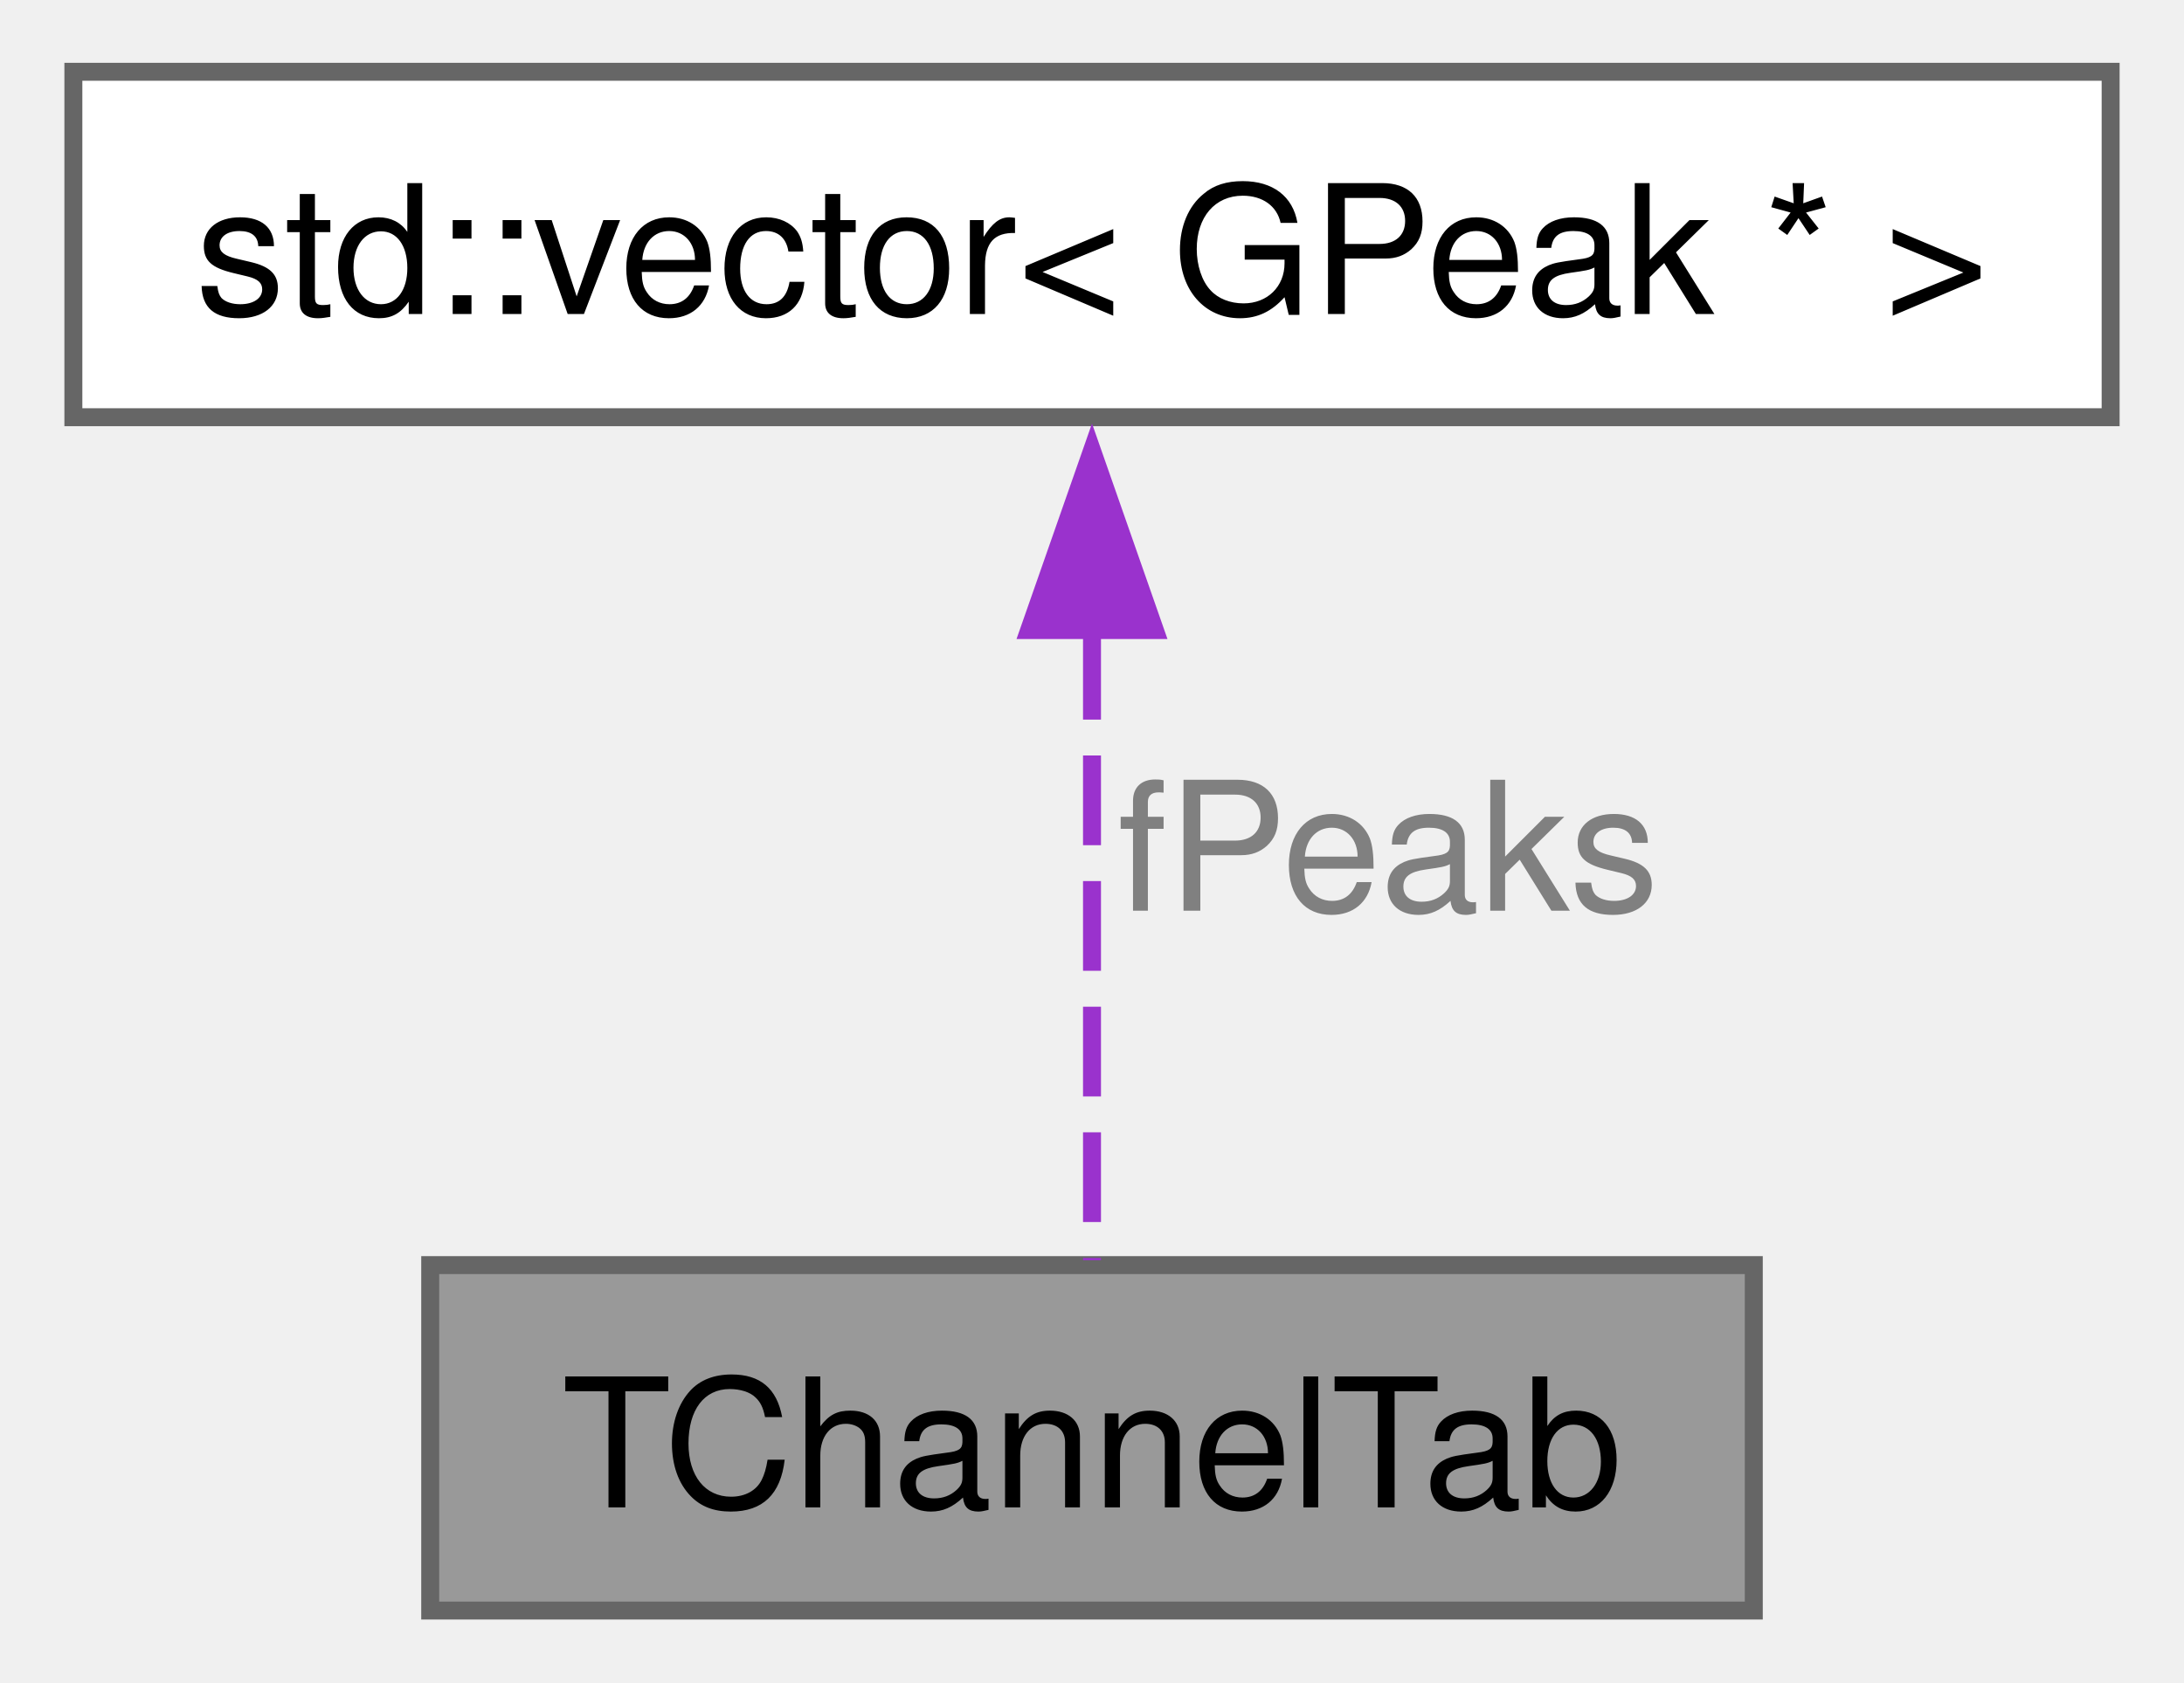
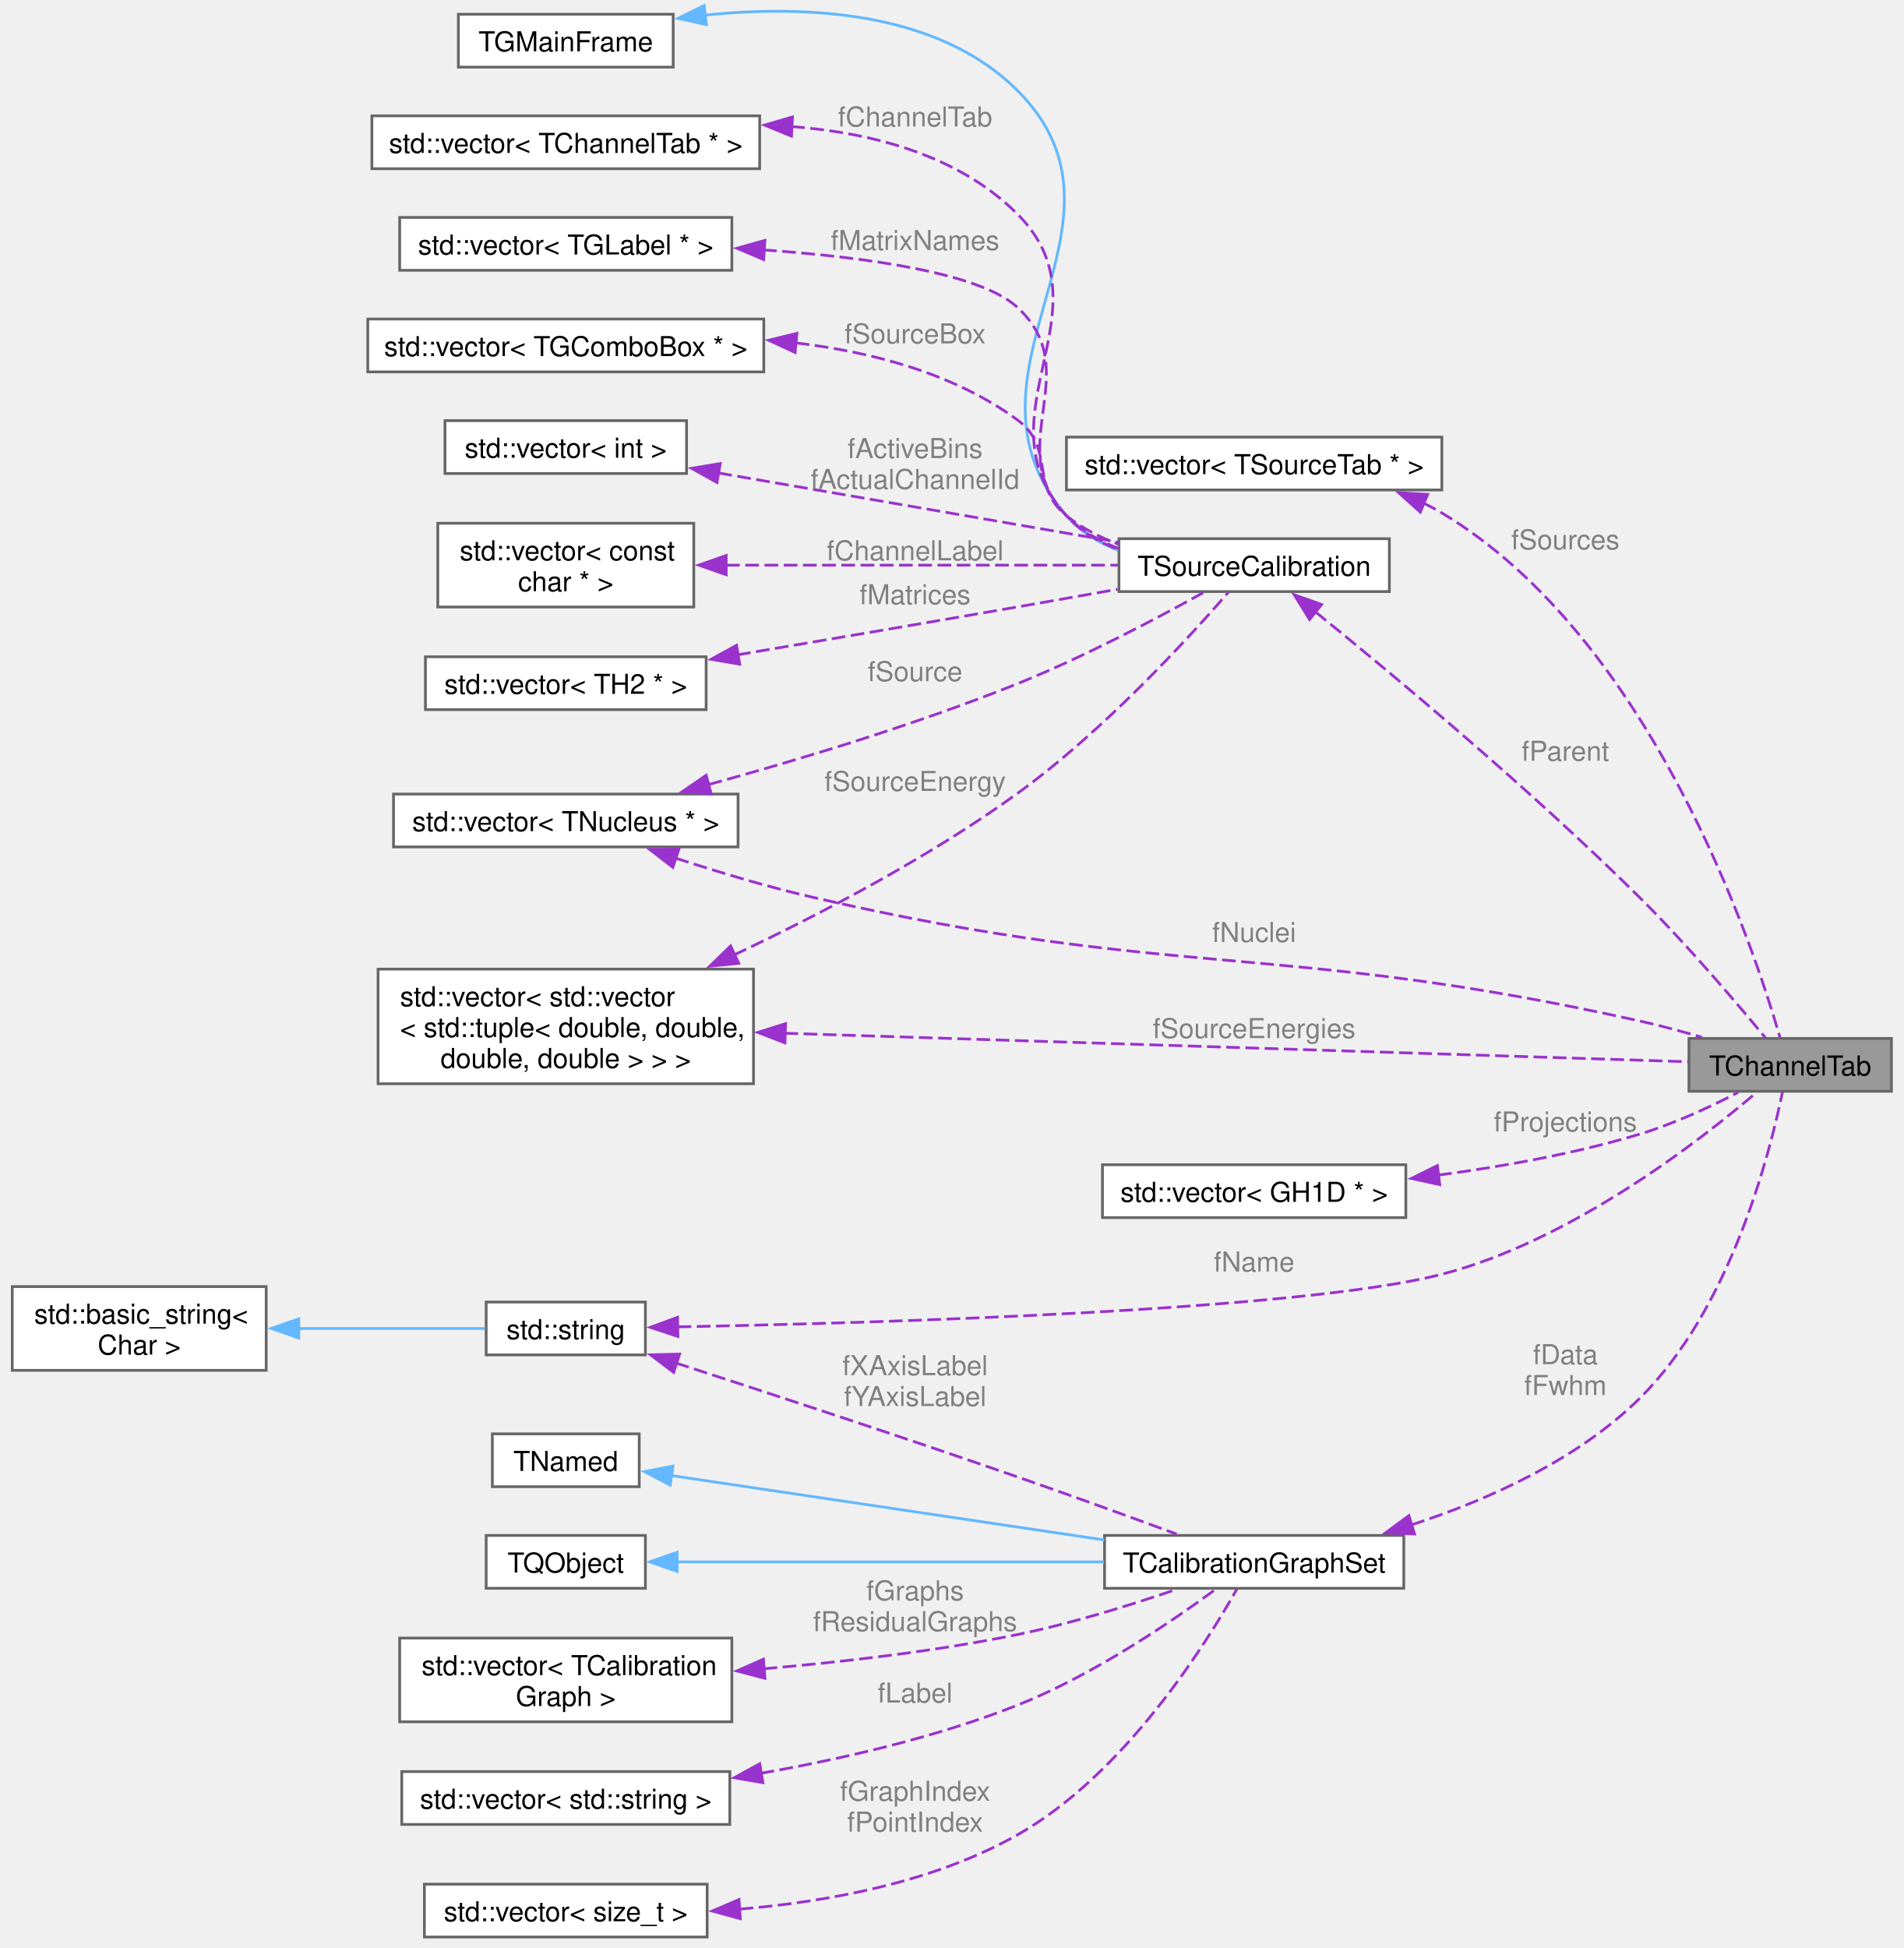
- <svg xmlns="http://www.w3.org/2000/svg" xmlns:xlink="http://www.w3.org/1999/xlink" width="122pt" height="94pt" viewBox="0.00 0.00 121.50 93.75">
-   <g id="graph0" class="graph" transform="scale(1 1) rotate(0) translate(4 89.75)">
+ <svg xmlns="http://www.w3.org/2000/svg" xmlns:xlink="http://www.w3.org/1999/xlink" width="693pt" height="709pt" viewBox="0.00 0.00 692.50 709.44">
+   <g id="graph0" class="graph" transform="scale(1 1) rotate(0) translate(4 705.44)">
    <g id="Node000001" class="node">
      <g id="a_Node000001">
        <a xlink:title=" ">
-           <polygon fill="#999999" stroke="#666666" points="93.62,-19.25 19.88,-19.25 19.88,0 93.62,0 93.62,-19.25" />
-           <text text-anchor="middle" x="56.75" y="-5.75" font-family="Helvetica,sans-Serif" font-size="10.00">TChannelTab</text>
+           <polygon fill="#999999" stroke="#666666" points="684.5,-327.25 610.75,-327.25 610.75,-308 684.5,-308 684.5,-327.25" />
+           <text text-anchor="middle" x="647.62" y="-313.75" font-family="Helvetica,sans-Serif" font-size="10.00">TChannelTab</text>
        </a>
      </g>
    </g>
    <g id="Node000002" class="node">
      <g id="a_Node000002">
        <a xlink:title=" ">
-           <polygon fill="white" stroke="#666666" points="113.5,-85.75 0,-85.75 0,-66.5 113.5,-66.5 113.5,-85.75" />
-           <text text-anchor="middle" x="56.75" y="-72.25" font-family="Helvetica,sans-Serif" font-size="10.00">std::vector&lt; GPeak * &gt;</text>
+           <polygon fill="white" stroke="#666666" points="520.75,-546.25 384,-546.25 384,-527 520.75,-527 520.75,-546.25" />
+           <text text-anchor="middle" x="452.38" y="-532.75" font-family="Helvetica,sans-Serif" font-size="10.00">std::vector&lt; TSourceTab * &gt;</text>
        </a>
      </g>
    </g>
    <g id="edge1_Node000001_Node000002" class="edge">
      <g id="a_edge1_Node000001_Node000002">
        <a xlink:title=" ">
-           <path fill="none" stroke="#9a32cd" stroke-dasharray="5,2" d="M56.75,-54.65C56.75,-42.82 56.75,-28.54 56.75,-19.52" />
-           <polygon fill="#9a32cd" stroke="#9a32cd" points="53.25,-54.64 56.75,-64.64 60.25,-54.64 53.25,-54.64" />
-         </a>
-       </g>
-       <text text-anchor="middle" x="73.25" y="-39" font-family="Helvetica,sans-Serif" font-size="10.00" fill="grey"> fPeaks</text>
+           <path fill="none" stroke="#9a32cd" stroke-dasharray="5,2" d="M514.05,-522.23C516.35,-521.11 518.6,-519.91 520.75,-518.62 597.03,-472.9 634.2,-361.24 643.95,-327.46" />
+           <polygon fill="#9a32cd" stroke="#9a32cd" points="512.88,-518.92 505,-526.01 515.58,-525.38 512.88,-518.92" />
+         </a>
+       </g>
+       <text text-anchor="middle" x="565.75" y="-505.38" font-family="Helvetica,sans-Serif" font-size="10.00" fill="grey"> fSources</text>
+     </g>
+     <g id="Node000003" class="node">
+       <g id="a_Node000003">
+         <a xlink:href="class_t_source_calibration.html" target="_top" xlink:title=" ">
+           <polygon fill="white" stroke="#666666" points="501.62,-509.25 403.12,-509.25 403.12,-490 501.62,-490 501.62,-509.25" />
+           <text text-anchor="middle" x="452.38" y="-495.75" font-family="Helvetica,sans-Serif" font-size="10.00">TSourceCalibration</text>
+         </a>
+       </g>
+     </g>
+     <g id="edge2_Node000001_Node000003" class="edge">
+       <g id="a_edge2_Node000001_Node000003">
+         <a xlink:title=" ">
+           <path fill="none" stroke="#9a32cd" stroke-dasharray="5,2" d="M474.72,-482.59C502.75,-459.88 553.06,-417.98 592.75,-378.62 610.01,-361.51 628.4,-339.86 638.6,-327.49" />
+           <polygon fill="#9a32cd" stroke="#9a32cd" points="472.56,-479.83 466.96,-488.83 476.95,-485.29 472.56,-479.83" />
+         </a>
+       </g>
+       <text text-anchor="middle" x="565.75" y="-428.38" font-family="Helvetica,sans-Serif" font-size="10.00" fill="grey"> fParent</text>
+     </g>
+     <g id="Node000004" class="node">
+       <g id="a_Node000004">
+         <a xlink:title=" ">
+           <polygon fill="white" stroke="#666666" points="240.75,-700.25 162.5,-700.25 162.5,-681 240.75,-681 240.75,-700.25" />
+           <text text-anchor="middle" x="201.62" y="-686.75" font-family="Helvetica,sans-Serif" font-size="10.00">TGMainFrame</text>
+         </a>
+       </g>
+     </g>
+     <g id="edge3_Node000003_Node000004" class="edge">
+       <g id="a_edge3_Node000003_Node000004">
+         <a xlink:title=" ">
+           <path fill="none" stroke="#63b8ff" d="M252.4,-699.94C288.86,-703.67 336.87,-701.58 366,-672.62 415.18,-623.73 338.65,-570.1 384,-517.62 388.99,-511.85 395.6,-507.83 402.74,-505.05" />
+           <polygon fill="#63b8ff" stroke="#63b8ff" points="252.86,-696.47 242.51,-698.74 252.01,-703.42 252.86,-696.47" />
+         </a>
+       </g>
+     </g>
+     <g id="Node000005" class="node">
+       <g id="a_Node000005">
+         <a xlink:title=" ">
+           <polygon fill="white" stroke="#666666" points="272.25,-663.25 131,-663.25 131,-644 272.25,-644 272.25,-663.25" />
+           <text text-anchor="middle" x="201.62" y="-649.75" font-family="Helvetica,sans-Serif" font-size="10.00">std::vector&lt; TChannelTab * &gt;</text>
+         </a>
+       </g>
+     </g>
+     <g id="edge4_Node000003_Node000005" class="edge">
+       <g id="a_edge4_Node000003_Node000005">
+         <a xlink:title=" ">
+           <path fill="none" stroke="#9a32cd" stroke-dasharray="5,2" d="M283.72,-659.37C313.26,-657.11 344.61,-648.92 366,-627.62 401.11,-592.67 350.74,-554.34 384,-517.62 389.12,-511.97 395.8,-508.01 402.96,-505.25" />
+           <polygon fill="#9a32cd" stroke="#9a32cd" points="283.83,-655.86 274.03,-659.88 284.2,-662.85 283.83,-655.86" />
+         </a>
+       </g>
+       <text text-anchor="middle" x="328.88" y="-659.38" font-family="Helvetica,sans-Serif" font-size="10.00" fill="grey"> fChannelTab</text>
+     </g>
+     <g id="Node000006" class="node">
+       <g id="a_Node000006">
+         <a xlink:title=" ">
+           <polygon fill="white" stroke="#666666" points="262.12,-626.25 141.12,-626.25 141.12,-607 262.12,-607 262.12,-626.25" />
+           <text text-anchor="middle" x="201.62" y="-612.75" font-family="Helvetica,sans-Serif" font-size="10.00">std::vector&lt; TGLabel * &gt;</text>
+         </a>
+       </g>
+     </g>
+     <g id="edge5_Node000003_Node000006" class="edge">
+       <g id="a_edge5_Node000003_Node000006">
+         <a xlink:title=" ">
+           <path fill="none" stroke="#9a32cd" stroke-dasharray="5,2" d="M273.46,-614.43C311.1,-611.79 352.37,-606.05 366,-593.62 391.66,-570.24 359.81,-542.52 384,-517.62 389.23,-512.24 395.88,-508.41 402.95,-505.69" />
+           <polygon fill="#9a32cd" stroke="#9a32cd" points="273.72,-610.91 263.96,-615.03 274.16,-617.9 273.72,-610.91" />
+         </a>
+       </g>
+       <text text-anchor="middle" x="328.88" y="-614.38" font-family="Helvetica,sans-Serif" font-size="10.00" fill="grey"> fMatrixNames</text>
+     </g>
+     <g id="Node000007" class="node">
+       <g id="a_Node000007">
+         <a xlink:title=" ">
+           <polygon fill="white" stroke="#666666" points="273.75,-589.25 129.5,-589.25 129.5,-570 273.75,-570 273.75,-589.25" />
+           <text text-anchor="middle" x="201.62" y="-575.75" font-family="Helvetica,sans-Serif" font-size="10.00">std::vector&lt; TGComboBox * &gt;</text>
+         </a>
+       </g>
+     </g>
+     <g id="edge6_Node000003_Node000007" class="edge">
+       <g id="a_edge6_Node000003_Node000007">
+         <a xlink:title=" ">
+           <path fill="none" stroke="#9a32cd" stroke-dasharray="5,2" d="M285.38,-580.56C313.17,-577.27 342.93,-569.44 366,-552.62 380.14,-542.32 370.38,-528.6 384,-517.62 389.56,-513.14 396.14,-509.77 402.97,-507.23" />
+           <polygon fill="#9a32cd" stroke="#9a32cd" points="285.15,-577.07 275.54,-581.53 285.83,-584.03 285.15,-577.07" />
+         </a>
+       </g>
+       <text text-anchor="middle" x="328.88" y="-580.38" font-family="Helvetica,sans-Serif" font-size="10.00" fill="grey"> fSourceBox</text>
+     </g>
+     <g id="Node000008" class="node">
+       <g id="a_Node000008">
+         <a xlink:title=" ">
+           <polygon fill="white" stroke="#666666" points="264.38,-416.25 138.88,-416.25 138.88,-397 264.38,-397 264.38,-416.25" />
+           <text text-anchor="middle" x="201.62" y="-402.75" font-family="Helvetica,sans-Serif" font-size="10.00">std::vector&lt; TNucleus * &gt;</text>
+         </a>
+       </g>
+     </g>
+     <g id="edge12_Node000001_Node000008" class="edge">
+       <g id="a_edge12_Node000001_Node000008">
+         <a xlink:title=" ">
+           <path fill="none" stroke="#9a32cd" stroke-dasharray="5,2" d="M241.57,-392.94C257.04,-387.89 275.09,-382.46 291.75,-378.62 423.56,-348.26 460.7,-362.95 592.75,-333.62 600.18,-331.97 608.08,-329.85 615.48,-327.68" />
+           <polygon fill="#9a32cd" stroke="#9a32cd" points="240.63,-389.57 232.25,-396.05 242.84,-396.21 240.63,-389.57" />
+         </a>
+       </g>
+       <text text-anchor="middle" x="452.38" y="-362.38" font-family="Helvetica,sans-Serif" font-size="10.00" fill="grey"> fNuclei</text>
+     </g>
+     <g id="edge7_Node000003_Node000008" class="edge">
+       <g id="a_edge7_Node000003_Node000008">
+         <a xlink:title=" ">
+           <path fill="none" stroke="#9a32cd" stroke-dasharray="5,2" d="M253.65,-419.71C286.27,-428.67 329.21,-441.58 366,-456.38 390.2,-466.11 416.83,-480.17 433.81,-489.59" />
+           <polygon fill="#9a32cd" stroke="#9a32cd" points="254.6,-416.34 244.03,-417.1 252.77,-423.1 254.6,-416.34" />
+         </a>
+       </g>
+       <text text-anchor="middle" x="328.88" y="-457.38" font-family="Helvetica,sans-Serif" font-size="10.00" fill="grey"> fSource</text>
+     </g>
+     <g id="Node000009" class="node">
+       <g id="a_Node000009">
+         <a xlink:title=" ">
+           <polygon fill="white" stroke="#666666" points="270,-352.5 133.25,-352.5 133.25,-310.75 270,-310.75 270,-352.5" />
+           <text text-anchor="start" x="141.25" y="-339" font-family="Helvetica,sans-Serif" font-size="10.00">std::vector&lt; std::vector</text>
+           <text text-anchor="start" x="141.25" y="-327.75" font-family="Helvetica,sans-Serif" font-size="10.00">&lt; std::tuple&lt; double, double,</text>
+           <text text-anchor="middle" x="201.62" y="-316.5" font-family="Helvetica,sans-Serif" font-size="10.00"> double, double &gt; &gt; &gt;</text>
+         </a>
+       </g>
+     </g>
+     <g id="edge16_Node000001_Node000009" class="edge">
+       <g id="a_edge16_Node000001_Node000009">
+         <a xlink:title=" ">
+           <path fill="none" stroke="#9a32cd" stroke-dasharray="5,2" d="M281.27,-329.15C378.27,-326.09 539.07,-321.02 610.51,-318.76" />
+           <polygon fill="#9a32cd" stroke="#9a32cd" points="281.46,-325.64 271.57,-329.45 281.68,-332.63 281.46,-325.64" />
+         </a>
+       </g>
+       <text text-anchor="middle" x="452.38" y="-327.38" font-family="Helvetica,sans-Serif" font-size="10.00" fill="grey"> fSourceEnergies</text>
+     </g>
+     <g id="edge8_Node000003_Node000009" class="edge">
+       <g id="a_edge8_Node000003_Node000009">
+         <a xlink:title=" ">
+           <path fill="none" stroke="#9a32cd" stroke-dasharray="5,2" d="M262.82,-357.62C294.79,-372.69 333.98,-393.24 366,-416.38 397.38,-439.05 428.47,-473.02 442.95,-489.68" />
+           <polygon fill="#9a32cd" stroke="#9a32cd" points="264.63,-354.6 254.08,-353.56 261.68,-360.95 264.63,-354.6" />
+         </a>
+       </g>
+       <text text-anchor="middle" x="328.88" y="-417.38" font-family="Helvetica,sans-Serif" font-size="10.00" fill="grey"> fSourceEnergy</text>
+     </g>
+     <g id="Node000010" class="node">
+       <g id="a_Node000010">
+         <a xlink:title=" ">
+           <polygon fill="white" stroke="#666666" points="245.62,-552.25 157.62,-552.25 157.62,-533 245.62,-533 245.62,-552.25" />
+           <text text-anchor="middle" x="201.62" y="-538.75" font-family="Helvetica,sans-Serif" font-size="10.00">std::vector&lt; int &gt;</text>
+         </a>
+       </g>
+     </g>
+     <g id="edge9_Node000003_Node000010" class="edge">
+       <g id="a_edge9_Node000003_Node000010">
+         <a xlink:title=" ">
+           <path fill="none" stroke="#9a32cd" stroke-dasharray="5,2" d="M257.2,-533.19C300.75,-525.66 361.19,-515.22 403.02,-507.98" />
+           <polygon fill="#9a32cd" stroke="#9a32cd" points="256.7,-529.72 247.45,-534.88 257.9,-536.62 256.7,-529.72" />
+         </a>
+       </g>
+       <text text-anchor="middle" x="328.88" y="-538.62" font-family="Helvetica,sans-Serif" font-size="10.00" fill="grey"> fActiveBins</text>
+       <text text-anchor="middle" x="328.88" y="-527.38" font-family="Helvetica,sans-Serif" font-size="10.00" fill="grey">fActualChannelId</text>
+     </g>
+     <g id="Node000011" class="node">
+       <g id="a_Node000011">
+         <a xlink:title=" ">
+           <polygon fill="white" stroke="#666666" points="248.25,-514.88 155,-514.88 155,-484.38 248.25,-484.38 248.25,-514.88" />
+           <text text-anchor="start" x="163" y="-501.38" font-family="Helvetica,sans-Serif" font-size="10.00">std::vector&lt; const</text>
+           <text text-anchor="middle" x="201.62" y="-490.12" font-family="Helvetica,sans-Serif" font-size="10.00"> char * &gt;</text>
+         </a>
+       </g>
+     </g>
+     <g id="edge10_Node000003_Node000011" class="edge">
+       <g id="a_edge10_Node000003_Node000011">
+         <a xlink:title=" ">
+           <path fill="none" stroke="#9a32cd" stroke-dasharray="5,2" d="M260.01,-499.62C303.23,-499.62 361.83,-499.62 402.75,-499.62" />
+           <polygon fill="#9a32cd" stroke="#9a32cd" points="260.05,-496.13 250.05,-499.63 260.05,-503.13 260.05,-496.13" />
+         </a>
+       </g>
+       <text text-anchor="middle" x="328.88" y="-501.38" font-family="Helvetica,sans-Serif" font-size="10.00" fill="grey"> fChannelLabel</text>
+     </g>
+     <g id="Node000012" class="node">
+       <g id="a_Node000012">
+         <a xlink:title=" ">
+           <polygon fill="white" stroke="#666666" points="252.75,-466.25 150.5,-466.25 150.5,-447 252.75,-447 252.75,-466.25" />
+           <text text-anchor="middle" x="201.62" y="-452.75" font-family="Helvetica,sans-Serif" font-size="10.00">std::vector&lt; TH2 * &gt;</text>
+         </a>
+       </g>
+     </g>
+     <g id="edge11_Node000003_Node000012" class="edge">
+       <g id="a_edge11_Node000003_Node000012">
+         <a xlink:title=" ">
+           <path fill="none" stroke="#9a32cd" stroke-dasharray="5,2" d="M264.01,-466.93C294.66,-472.1 332.3,-478.5 366,-484.38 377.87,-486.44 390.65,-488.71 402.63,-490.84" />
+           <polygon fill="#9a32cd" stroke="#9a32cd" points="264.99,-463.54 254.55,-465.33 263.83,-470.44 264.99,-463.54" />
+         </a>
+       </g>
+       <text text-anchor="middle" x="328.88" y="-485.38" font-family="Helvetica,sans-Serif" font-size="10.00" fill="grey"> fMatrices</text>
+     </g>
+     <g id="Node000013" class="node">
+       <g id="a_Node000013">
+         <a xlink:title=" ">
+           <polygon fill="white" stroke="#666666" points="507.62,-281.25 397.12,-281.25 397.12,-262 507.62,-262 507.62,-281.25" />
+           <text text-anchor="middle" x="452.38" y="-267.75" font-family="Helvetica,sans-Serif" font-size="10.00">std::vector&lt; GH1D * &gt;</text>
+         </a>
+       </g>
+     </g>
+     <g id="edge13_Node000001_Node000013" class="edge">
+       <g id="a_edge13_Node000001_Node000013">
+         <a xlink:title=" ">
+           <path fill="none" stroke="#9a32cd" stroke-dasharray="5,2" d="M519.39,-277.47C542.88,-280.59 569.3,-285.3 592.75,-292.38 605.21,-296.13 618.46,-302.31 628.7,-307.61" />
+           <polygon fill="#9a32cd" stroke="#9a32cd" points="519.98,-274.01 509.62,-276.25 519.11,-280.96 519.98,-274.01" />
+         </a>
+       </g>
+       <text text-anchor="middle" x="565.75" y="-293.38" font-family="Helvetica,sans-Serif" font-size="10.00" fill="grey"> fProjections</text>
+     </g>
+     <g id="Node000014" class="node">
+       <g id="a_Node000014">
+         <a xlink:title=" ">
+           <polygon fill="white" stroke="#666666" points="230.62,-231.25 172.62,-231.25 172.62,-212 230.62,-212 230.62,-231.25" />
+           <text text-anchor="middle" x="201.62" y="-217.75" font-family="Helvetica,sans-Serif" font-size="10.00">std::string</text>
+         </a>
+       </g>
+     </g>
+     <g id="edge14_Node000001_Node000014" class="edge">
+       <g id="a_edge14_Node000001_Node000014">
+         <a xlink:title=" ">
+           <path fill="none" stroke="#9a32cd" stroke-dasharray="5,2" d="M242.35,-222.21C315.62,-223.6 469.24,-228.06 520.75,-241.38 568,-253.59 614.81,-290.02 635.54,-307.74" />
+           <polygon fill="#9a32cd" stroke="#9a32cd" points="242.47,-218.71 232.41,-222.03 242.34,-225.71 242.47,-218.71" />
+         </a>
+       </g>
+       <text text-anchor="middle" x="452.38" y="-242.38" font-family="Helvetica,sans-Serif" font-size="10.00" fill="grey"> fName</text>
+     </g>
+     <g id="Node000016" class="node">
+       <g id="a_Node000016">
+         <a xlink:href="class_t_calibration_graph_set.html" target="_top" xlink:title=" ">
+           <polygon fill="white" stroke="#666666" points="506.88,-146.25 397.88,-146.25 397.88,-127 506.88,-127 506.88,-146.25" />
+           <text text-anchor="middle" x="452.38" y="-132.75" font-family="Helvetica,sans-Serif" font-size="10.00">TCalibrationGraphSet</text>
+         </a>
+       </g>
+     </g>
+     <g id="edge23_Node000016_Node000014" class="edge">
+       <g id="a_edge23_Node000016_Node000014">
+         <a xlink:title=" ">
+           <path fill="none" stroke="#9a32cd" stroke-dasharray="5,2" d="M241.66,-209.08C274.82,-198.33 323.65,-182.31 366,-167.62 385.52,-160.86 407.42,-152.9 424.15,-146.74" />
+           <polygon fill="#9a32cd" stroke="#9a32cd" points="240.92,-205.64 232.48,-212.04 243.08,-212.3 240.92,-205.64" />
+         </a>
+       </g>
+       <text text-anchor="middle" x="328.88" y="-204.62" font-family="Helvetica,sans-Serif" font-size="10.00" fill="grey"> fXAxisLabel</text>
+       <text text-anchor="middle" x="328.88" y="-193.38" font-family="Helvetica,sans-Serif" font-size="10.00" fill="grey">fYAxisLabel</text>
+     </g>
+     <g id="Node000015" class="node">
+       <g id="a_Node000015">
+         <a xlink:title=" ">
+           <polygon fill="white" stroke="#666666" points="92.5,-236.88 0,-236.88 0,-206.38 92.5,-206.38 92.5,-236.88" />
+           <text text-anchor="start" x="8" y="-223.38" font-family="Helvetica,sans-Serif" font-size="10.00">std::basic_string&lt;</text>
+           <text text-anchor="middle" x="46.25" y="-212.12" font-family="Helvetica,sans-Serif" font-size="10.00"> Char &gt;</text>
+         </a>
+       </g>
+     </g>
+     <g id="edge15_Node000014_Node000015" class="edge">
+       <g id="a_edge15_Node000014_Node000015">
+         <a xlink:title=" ">
+           <path fill="none" stroke="#63b8ff" d="M104.34,-221.62C127.53,-221.62 153.28,-221.62 172.31,-221.62" />
+           <polygon fill="#63b8ff" stroke="#63b8ff" points="104.37,-218.13 94.37,-221.63 104.37,-225.13 104.37,-218.13" />
+         </a>
+       </g>
+     </g>
+     <g id="edge17_Node000001_Node000016" class="edge">
+       <g id="a_edge17_Node000001_Node000016">
+         <a xlink:title=" ">
+           <path fill="none" stroke="#9a32cd" stroke-dasharray="5,2" d="M509.6,-150.08C537.5,-159.16 570.01,-173.7 592.75,-196.12 625.77,-228.69 640.15,-285.02 644.81,-307.72" />
+           <polygon fill="#9a32cd" stroke="#9a32cd" points="510.8,-146.78 500.21,-147.19 508.74,-153.47 510.8,-146.78" />
+         </a>
+       </g>
+       <text text-anchor="middle" x="565.75" y="-208.62" font-family="Helvetica,sans-Serif" font-size="10.00" fill="grey"> fData</text>
+       <text text-anchor="middle" x="565.75" y="-197.38" font-family="Helvetica,sans-Serif" font-size="10.00" fill="grey">fFwhm</text>
+     </g>
+     <g id="Node000017" class="node">
+       <g id="a_Node000017">
+         <a xlink:title=" ">
+           <polygon fill="white" stroke="#666666" points="228.38,-183.25 174.88,-183.25 174.88,-164 228.38,-164 228.38,-183.25" />
+           <text text-anchor="middle" x="201.62" y="-169.75" font-family="Helvetica,sans-Serif" font-size="10.00">TNamed</text>
+         </a>
+       </g>
+     </g>
+     <g id="edge18_Node000016_Node000017" class="edge">
+       <g id="a_edge18_Node000016_Node000017">
+         <a xlink:title=" ">
+           <path fill="none" stroke="#63b8ff" d="M240.12,-168.05C282.03,-161.81 350.25,-151.67 397.78,-144.6" />
+           <polygon fill="#63b8ff" stroke="#63b8ff" points="239.65,-164.58 230.27,-169.51 240.68,-171.5 239.65,-164.58" />
+         </a>
+       </g>
+     </g>
+     <g id="Node000018" class="node">
+       <g id="a_Node000018">
+         <a xlink:title=" ">
+           <polygon fill="white" stroke="#666666" points="230.62,-146.25 172.62,-146.25 172.62,-127 230.62,-127 230.62,-146.25" />
+           <text text-anchor="middle" x="201.62" y="-132.75" font-family="Helvetica,sans-Serif" font-size="10.00">TQObject</text>
+         </a>
+       </g>
+     </g>
+     <g id="edge19_Node000016_Node000018" class="edge">
+       <g id="a_edge19_Node000016_Node000018">
+         <a xlink:title=" ">
+           <path fill="none" stroke="#63b8ff" d="M242.1,-136.62C284.14,-136.62 350.94,-136.62 397.73,-136.62" />
+           <polygon fill="#63b8ff" stroke="#63b8ff" points="242.19,-133.13 232.19,-136.63 242.19,-140.13 242.19,-133.13" />
+         </a>
+       </g>
+     </g>
+     <g id="Node000019" class="node">
+       <g id="a_Node000019">
+         <a xlink:title=" ">
+           <polygon fill="white" stroke="#666666" points="262.12,-108.88 141.12,-108.88 141.12,-78.38 262.12,-78.38 262.12,-108.88" />
+           <text text-anchor="start" x="149.12" y="-95.38" font-family="Helvetica,sans-Serif" font-size="10.00">std::vector&lt; TCalibration</text>
+           <text text-anchor="middle" x="201.62" y="-84.12" font-family="Helvetica,sans-Serif" font-size="10.00">Graph &gt;</text>
+         </a>
+       </g>
+     </g>
+     <g id="edge20_Node000016_Node000019" class="edge">
+       <g id="a_edge20_Node000016_Node000019">
+         <a xlink:title=" ">
+           <path fill="none" stroke="#9a32cd" stroke-dasharray="5,2" d="M273.65,-97.69C302.5,-100.14 336.04,-104.03 366,-110.12 385.77,-114.15 407.48,-120.92 424.06,-126.61" />
+           <polygon fill="#9a32cd" stroke="#9a32cd" points="274.18,-94.22 263.93,-96.9 273.62,-101.19 274.18,-94.22" />
+         </a>
+       </g>
+       <text text-anchor="middle" x="328.88" y="-122.62" font-family="Helvetica,sans-Serif" font-size="10.00" fill="grey"> fGraphs</text>
+       <text text-anchor="middle" x="328.88" y="-111.38" font-family="Helvetica,sans-Serif" font-size="10.00" fill="grey">fResidualGraphs</text>
+     </g>
+     <g id="Node000020" class="node">
+       <g id="a_Node000020">
+         <a xlink:title=" ">
+           <polygon fill="white" stroke="#666666" points="261.38,-60.25 141.88,-60.25 141.88,-41 261.38,-41 261.38,-60.25" />
+           <text text-anchor="middle" x="201.62" y="-46.75" font-family="Helvetica,sans-Serif" font-size="10.00">std::vector&lt; std::string &gt;</text>
+         </a>
+       </g>
+     </g>
+     <g id="edge21_Node000016_Node000020" class="edge">
+       <g id="a_edge21_Node000016_Node000020">
+         <a xlink:title=" ">
+           <path fill="none" stroke="#9a32cd" stroke-dasharray="5,2" d="M272.56,-59.61C302.07,-64.79 336.38,-72.67 366,-84.38 393.47,-95.24 422.11,-114.71 438.25,-126.57" />
+           <polygon fill="#9a32cd" stroke="#9a32cd" points="273.44,-56.21 262.99,-58.01 272.28,-63.12 273.44,-56.21" />
+         </a>
+       </g>
+       <text text-anchor="middle" x="328.88" y="-85.38" font-family="Helvetica,sans-Serif" font-size="10.00" fill="grey"> fLabel</text>
+     </g>
+     <g id="Node000021" class="node">
+       <g id="a_Node000021">
+         <a xlink:title=" ">
+           <polygon fill="white" stroke="#666666" points="253.12,-19.25 150.12,-19.25 150.12,0 253.12,0 253.12,-19.25" />
+           <text text-anchor="middle" x="201.62" y="-5.75" font-family="Helvetica,sans-Serif" font-size="10.00">std::vector&lt; size_t &gt;</text>
+         </a>
+       </g>
+     </g>
+     <g id="edge22_Node000016_Node000021" class="edge">
+       <g id="a_edge22_Node000016_Node000021">
+         <a xlink:title=" ">
+           <path fill="none" stroke="#9a32cd" stroke-dasharray="5,2" d="M264.93,-10.15C296.9,-12.81 335.44,-19.86 366,-37.12 405.04,-59.18 434.55,-106.21 446.08,-126.72" />
+           <polygon fill="#9a32cd" stroke="#9a32cd" points="265.2,-6.66 254.98,-9.47 264.72,-13.65 265.2,-6.66" />
+         </a>
+       </g>
+       <text text-anchor="middle" x="328.88" y="-49.62" font-family="Helvetica,sans-Serif" font-size="10.00" fill="grey"> fGraphIndex</text>
+       <text text-anchor="middle" x="328.88" y="-38.38" font-family="Helvetica,sans-Serif" font-size="10.00" fill="grey">fPointIndex</text>
    </g>
  </g>
</svg>
